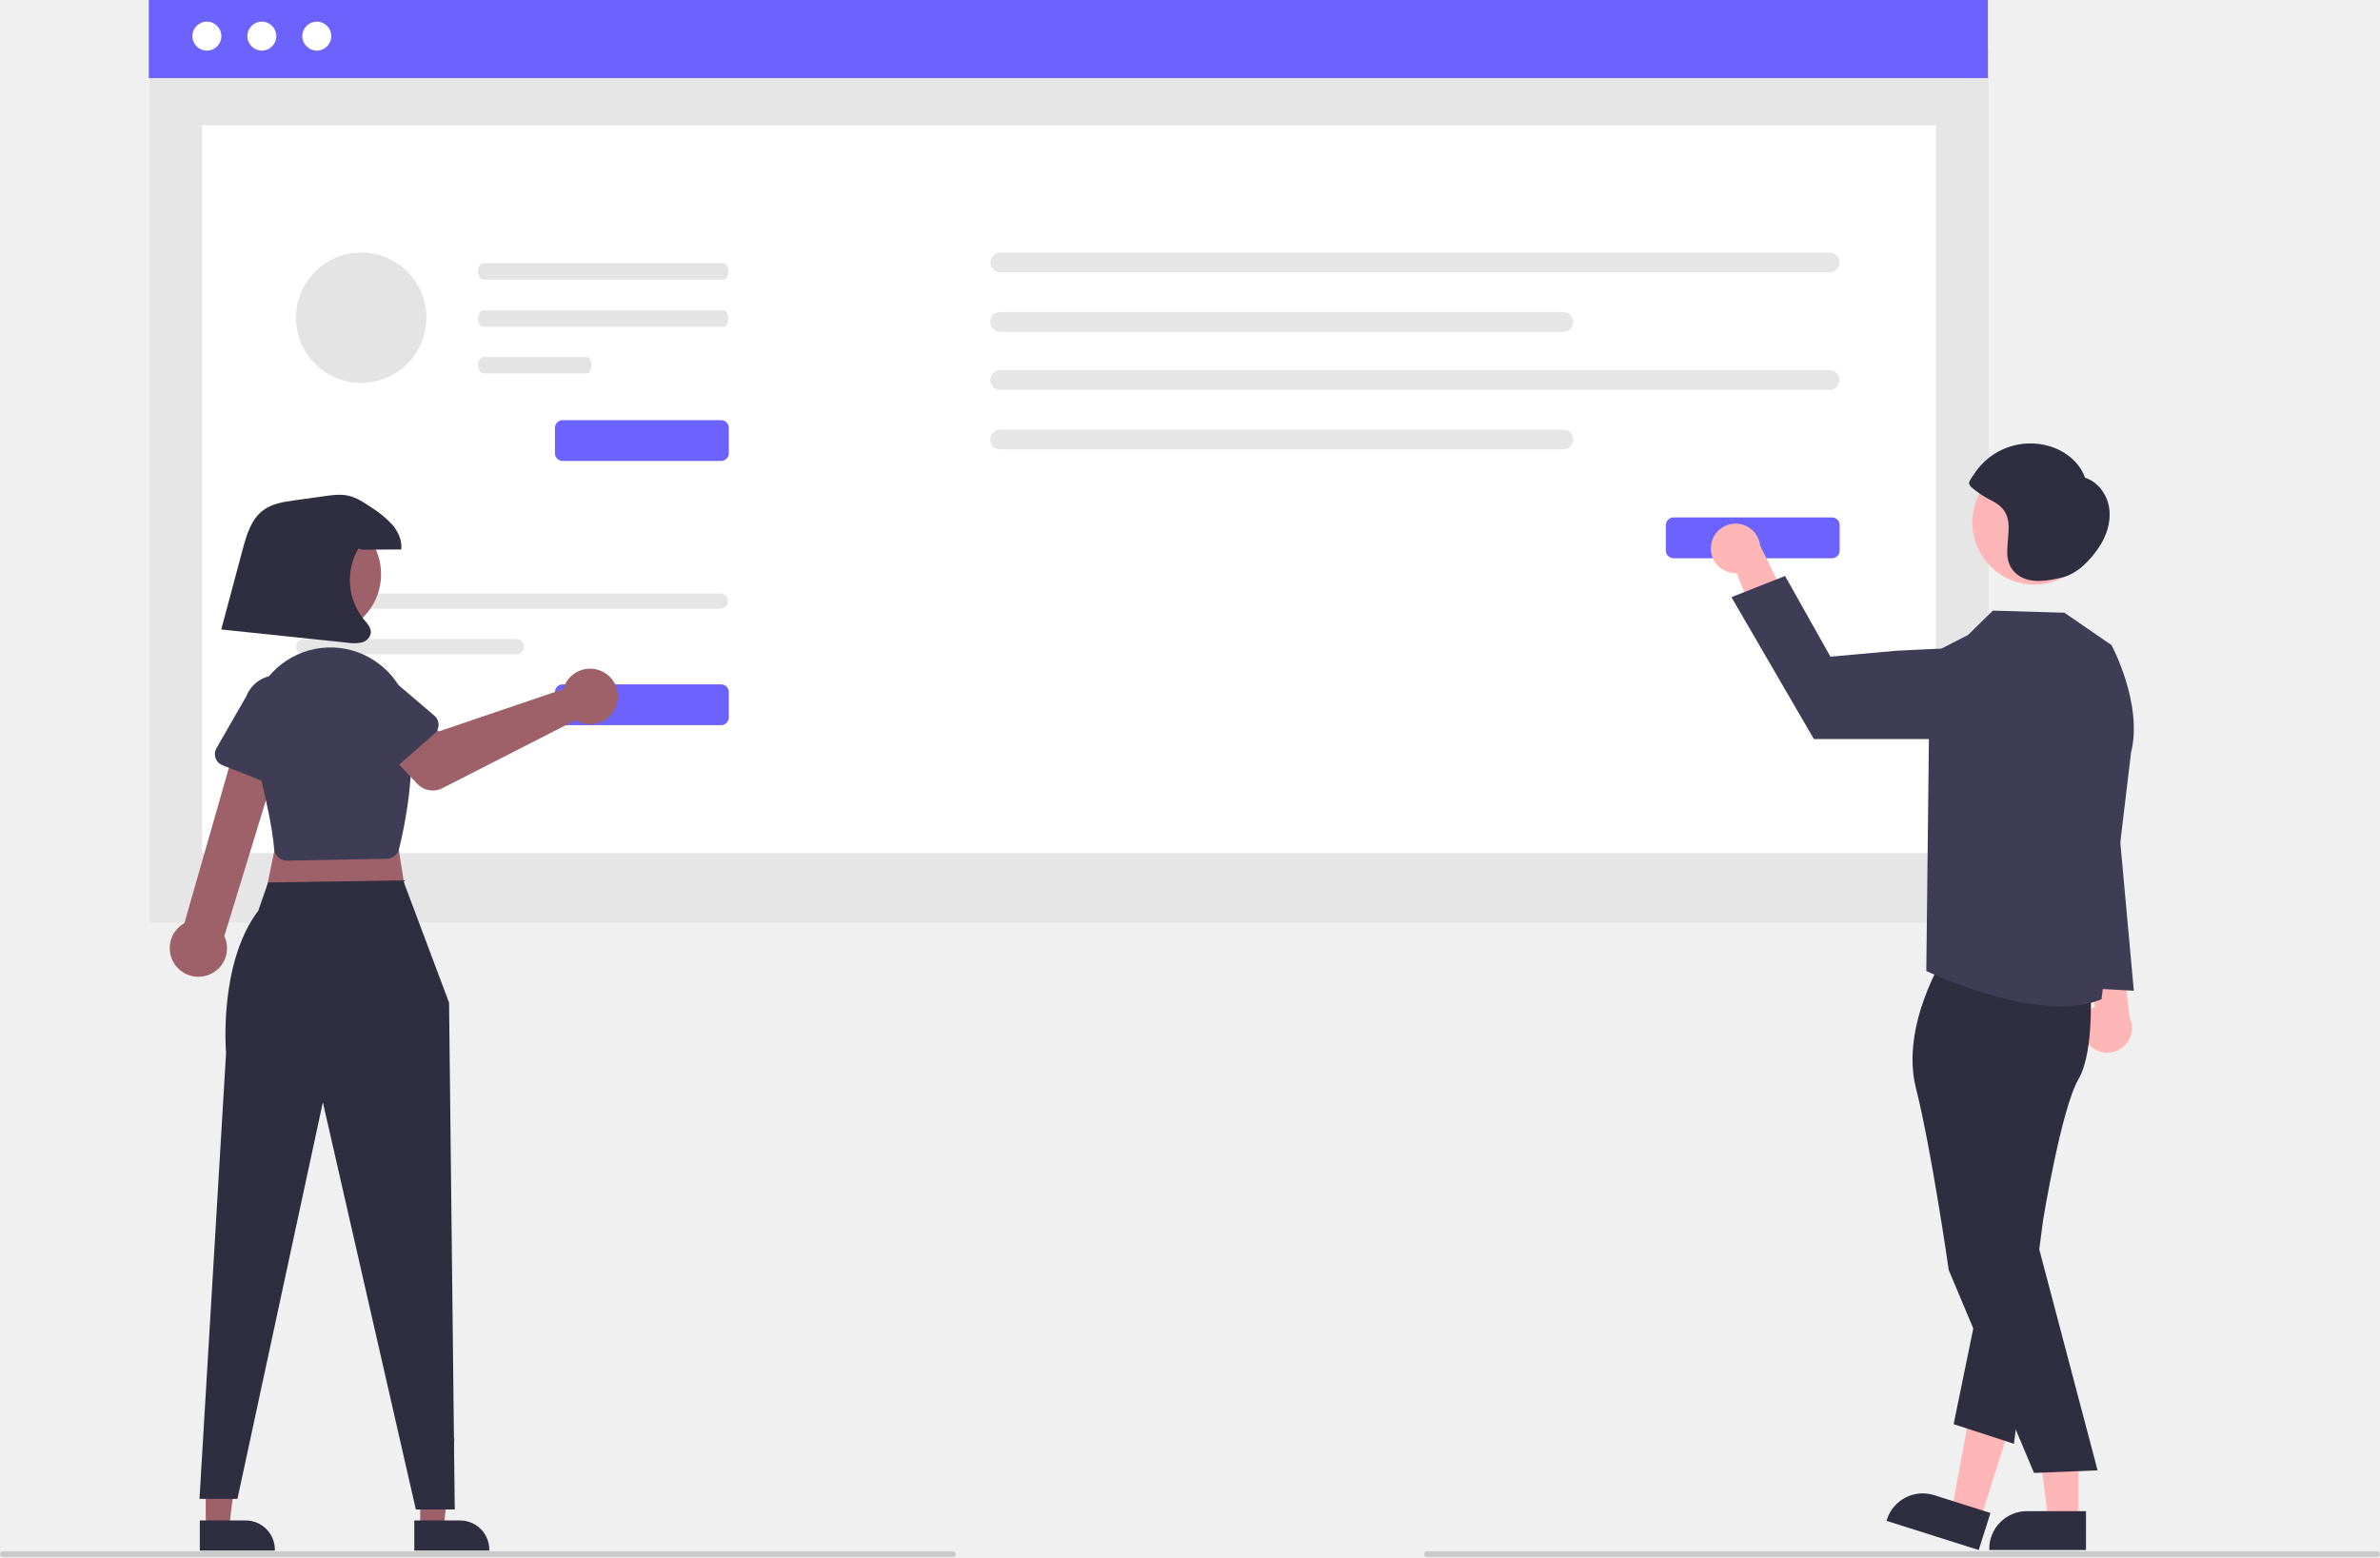
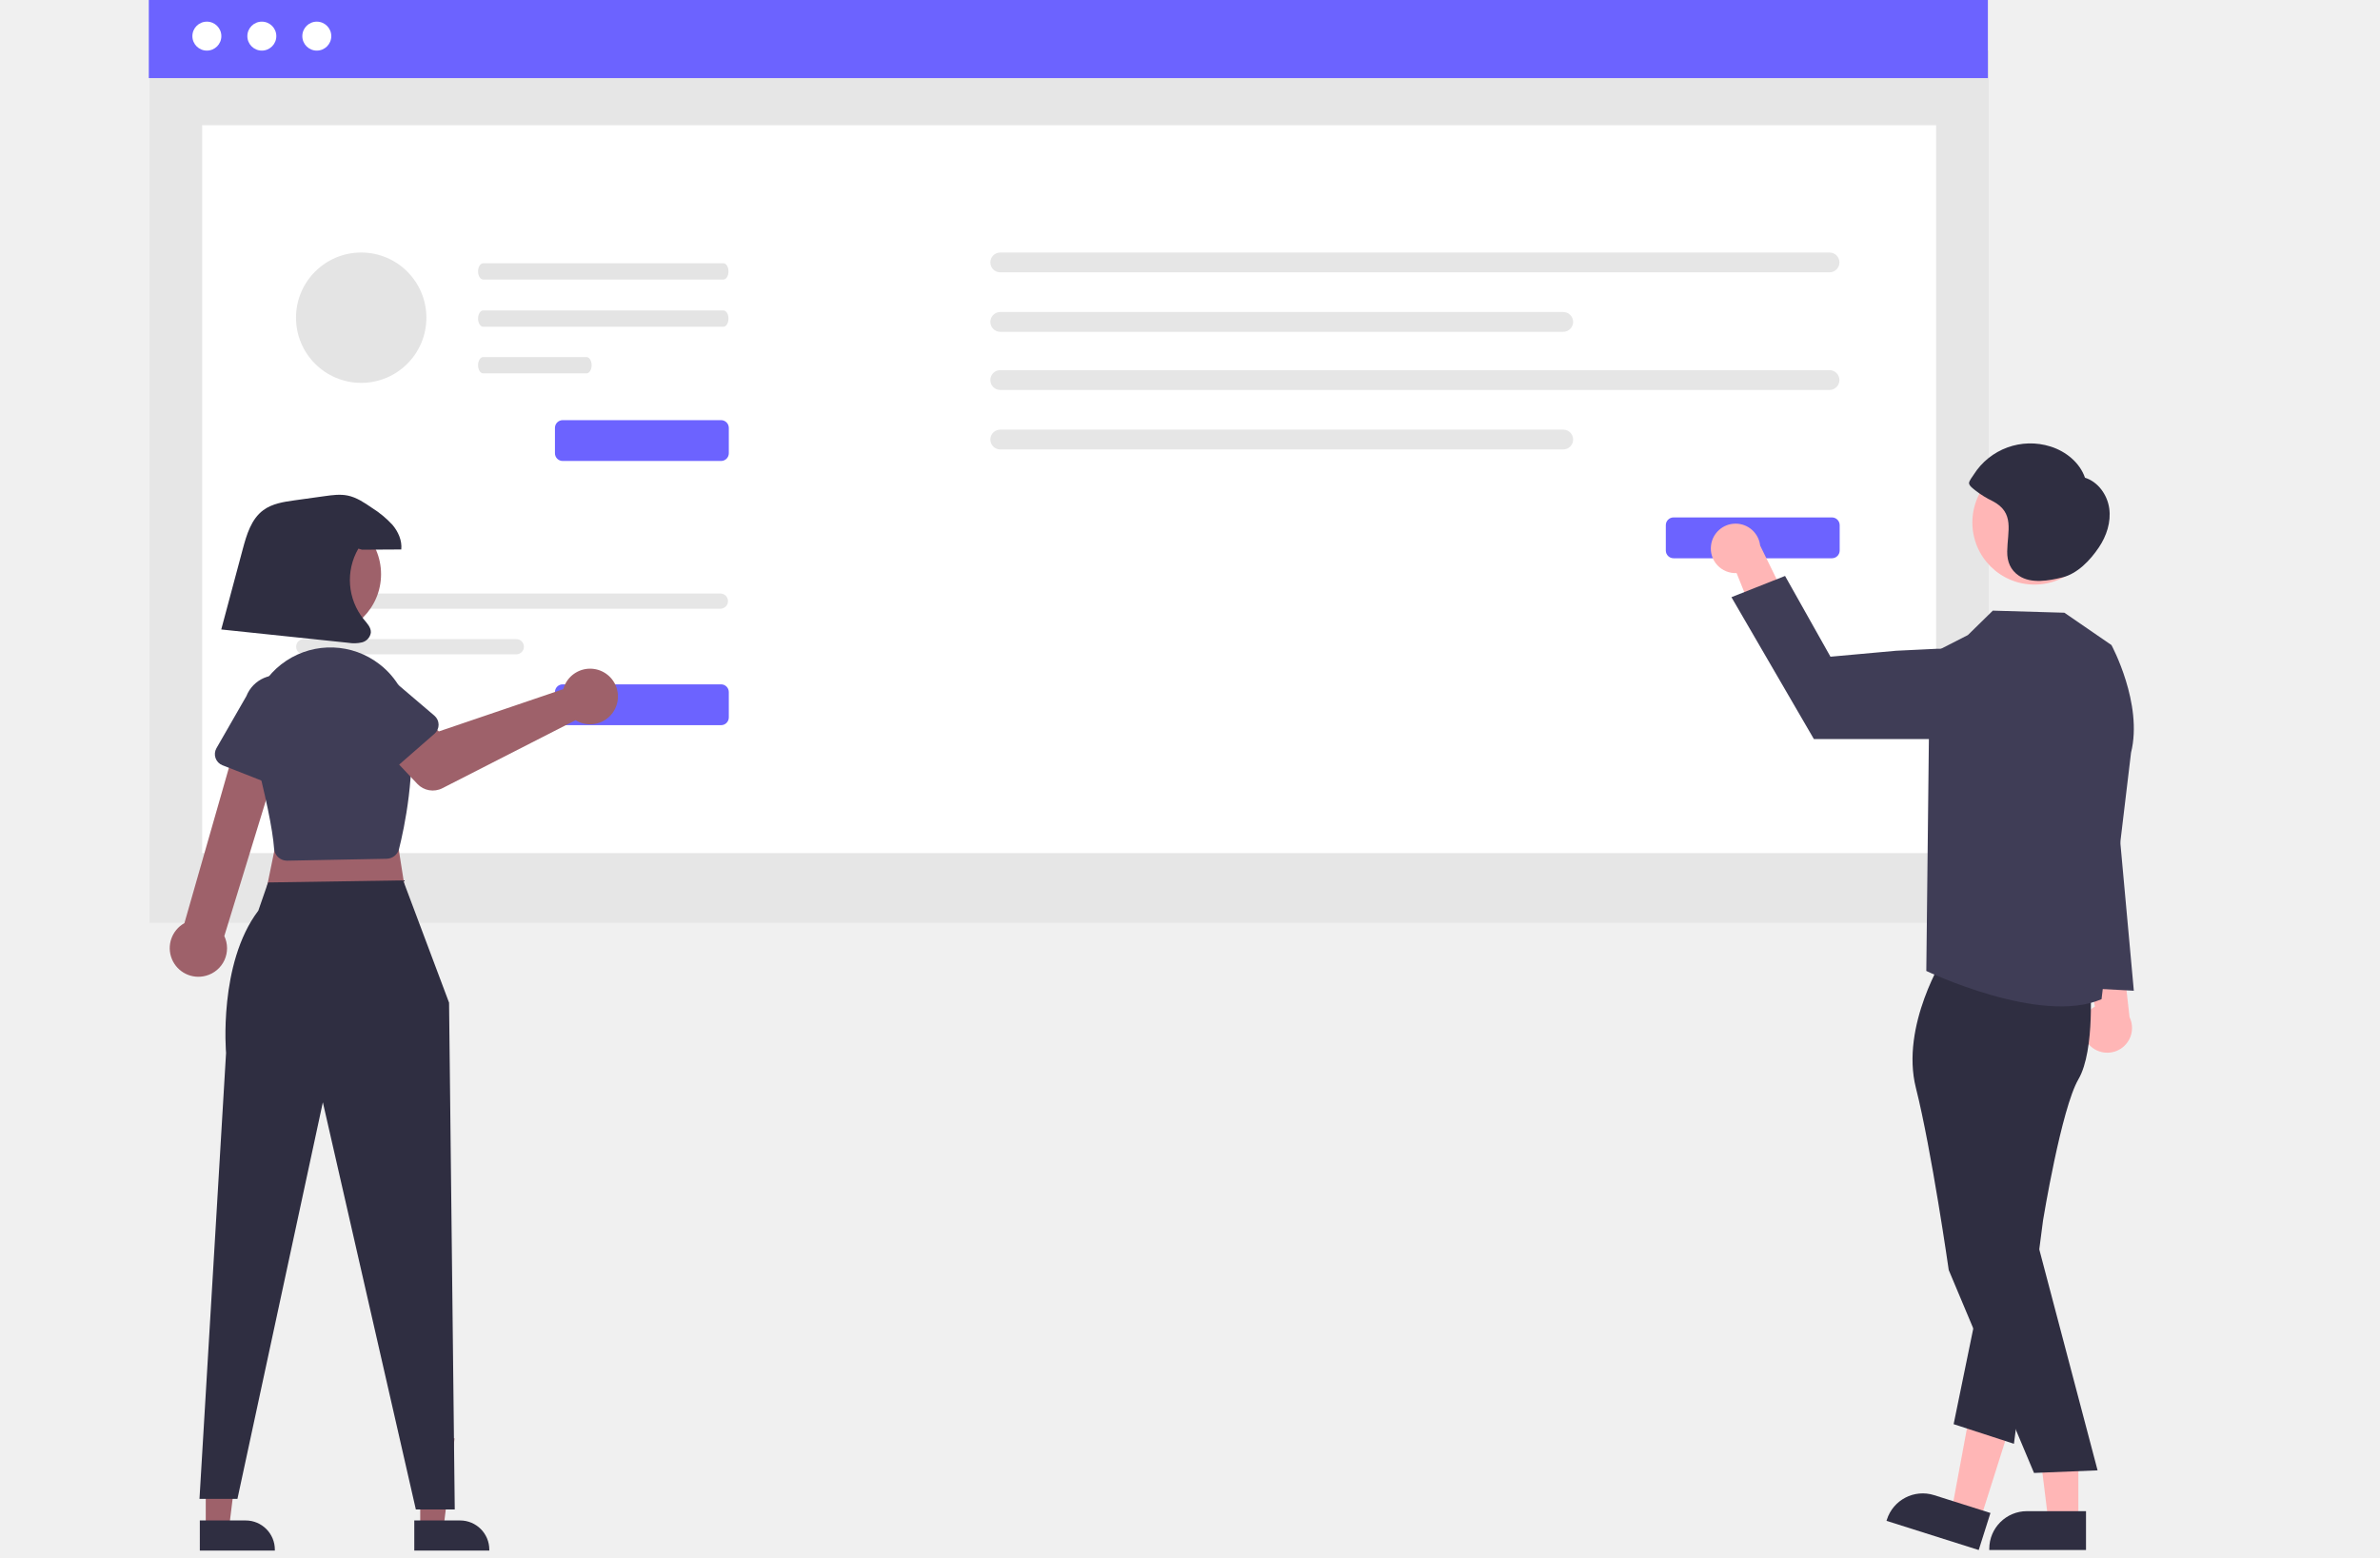
<svg xmlns="http://www.w3.org/2000/svg" data-name="Layer 1" width="972.675" height="636.537" viewBox="0 0 972.675 636.537">
  <path d="M967.084,558.393a10.056,10.056,0,0,1,2.728-15.176l-6.582-35.123,17.12,7.193,3.626,32.251a10.11,10.11,0,0,1-16.892,10.856Z" transform="translate(-113.6623 -131.7314)" fill="#ffb6b6" />
  <rect id="f38b076b-59d8-4a3a-9764-ba710fdc09c8" data-name="Rectangle 62" x="61.138" y="20.606" width="751.606" height="356.65" fill="#e6e6e6" />
  <rect id="a3e272cc-df3f-4d80-b321-62d216886f20" data-name="Rectangle 75" x="82.63" y="51.189" width="708.622" height="297.564" fill="#fff" />
  <rect id="e835d13b-e721-4725-9202-bbf482b4bd3b" data-name="Rectangle 80" x="60.817" width="751.606" height="31.93" fill="#6c63ff" />
  <circle id="be4979c6-1dab-43b6-a6ee-71cd46d62419" data-name="Ellipse 90" cx="84.545" cy="14.769" r="5.918" fill="#fff" />
  <circle id="b0ea5047-583b-4910-b1a7-8a4b76ab40b8" data-name="Ellipse 91" cx="107.009" cy="14.769" r="5.918" fill="#fff" />
  <circle id="f37d9a3e-ad35-4554-bb71-f31101cbe222" data-name="Ellipse 92" cx="129.473" cy="14.769" r="5.918" fill="#fff" />
  <path id="bb164f67-fbc5-46a9-bc53-51bf316e72eb-531" data-name="Path 142" d="M237.734,374.365a3.106,3.106,0,0,0,0,6.211h170.406a3.106,3.106,0,0,0,0-6.211Z" transform="translate(-113.6623 -131.7314)" fill="#e6e6e6" />
  <path id="a443cdab-5007-48b4-8b70-6d9701024bb2-532" data-name="Path 143" d="M237.734,393a3.106,3.106,0,0,0,0,6.211h86.996a3.106,3.106,0,0,0,0-6.211Z" transform="translate(-113.6623 -131.7314)" fill="#e6e6e6" />
  <path id="f7d6bd93-8cee-4d05-900c-0964279c7a84-533" data-name="Path 154" d="M408.355,428.181H343.623a3.166,3.166,0,0,1-3.162-3.162V414.648a3.166,3.166,0,0,1,3.162-3.162h64.731a3.166,3.166,0,0,1,3.162,3.162V425.019A3.166,3.166,0,0,1,408.355,428.181Z" transform="translate(-113.6623 -131.7314)" fill="#6c63ff" />
  <path id="b9375ed9-a91c-4567-8040-b14da9424350-534" data-name="Path 154" d="M408.355,320.181H343.623a3.166,3.166,0,0,1-3.162-3.162V306.648a3.166,3.166,0,0,1,3.162-3.162h64.731a3.166,3.166,0,0,1,3.162,3.162V317.019A3.166,3.166,0,0,1,408.355,320.181Z" transform="translate(-113.6623 -131.7314)" fill="#6c63ff" />
  <path id="e51c2c64-3ae5-421d-97d2-6993e1b4a0e1-535" data-name="Path 142" d="M522.45,234.962a4.052,4.052,0,0,0,0,8.104H861.361a4.052,4.052,0,0,0,0-8.104Z" transform="translate(-113.6623 -131.7314)" fill="#e6e6e6" />
  <path id="bb6ebd78-ef21-4bf3-8138-c36b4f5ae8d3-536" data-name="Path 143" d="M522.45,259.277a4.052,4.052,0,0,0,0,8.104H752.524a4.052,4.052,0,0,0,0-8.104Z" transform="translate(-113.6623 -131.7314)" fill="#e6e6e6" />
  <path id="b0279cb1-e051-4fdd-8ff4-a6bdaa244cb4-537" data-name="Path 142" d="M522.45,283.042a4.052,4.052,0,0,0,0,8.104H861.361a4.052,4.052,0,0,0,0-8.104Z" transform="translate(-113.6623 -131.7314)" fill="#e6e6e6" />
  <path id="b8fe22d0-d29e-4fd2-8057-acce26acd380-538" data-name="Path 143" d="M522.45,307.358a4.052,4.052,0,0,0,0,8.104H752.524a4.052,4.052,0,0,0,0-8.104Z" transform="translate(-113.6623 -131.7314)" fill="#e6e6e6" />
  <path id="e1b0698e-7706-4223-aefd-57a6dfde5692-539" data-name="Path 154" d="M862.355,359.948H797.623a3.166,3.166,0,0,1-3.162-3.162V346.414a3.166,3.166,0,0,1,3.162-3.162h64.731a3.166,3.166,0,0,1,3.162,3.162v10.371A3.166,3.166,0,0,1,862.355,359.948Z" transform="translate(-113.6623 -131.7314)" fill="#6c63ff" />
  <path id="f8f2501b-24d6-4bc5-9452-5f6747352c8d-540" data-name="Path 155" d="M311.127,239.351c-1.15.004-2.081,1.497-2.078,3.336.002,1.834.931,3.319,2.078,3.323h98.18c1.15-.004,2.081-1.497,2.078-3.336-.002-1.834-.931-3.319-2.078-3.323Z" transform="translate(-113.6623 -131.7314)" fill="#e4e4e4" />
  <path id="bf240ba4-7ac6-4616-9791-82be96e2dade-541" data-name="Path 156" d="M311.127,258.643c-1.15.004-2.081,1.497-2.078,3.336.002,1.834.931,3.319,2.078,3.323h98.18c1.15-.004,2.081-1.497,2.078-3.336-.002-1.834-.931-3.319-2.078-3.323Z" transform="translate(-113.6623 -131.7314)" fill="#e4e4e4" />
  <path id="a4452d36-433f-4f97-99ed-f04c2decb731-542" data-name="Path 157" d="M311.127,277.702c-1.15.004-2.081,1.497-2.078,3.336.002,1.834.931,3.319,2.078,3.323h42.247c1.15-.004,2.081-1.497,2.078-3.336-.002-1.834-.931-3.319-2.078-3.323Z" transform="translate(-113.6623 -131.7314)" fill="#e4e4e4" />
  <circle cx="147.615" cy="129.872" r="26.642" fill="#e4e4e4" />
  <path d="M812.935,354.671a10.056,10.056,0,0,0,10.453,11.335l13.316,33.161,10.577-15.263-14.266-29.151a10.11,10.11,0,0,0-20.079-.082Z" transform="translate(-113.6623 -131.7314)" fill="#ffb6b6" />
  <polygon points="849.397 621.765 837.138 621.765 831.305 574.477 849.4 574.478 849.397 621.765" fill="#ffb6b6" />
  <path d="M966.186,765.381l-39.531-.001v-.5A15.387,15.387,0,0,1,942.042,749.493h.001l24.144.001Z" transform="translate(-113.6623 -131.7314)" fill="#2f2e41" />
  <polygon points="809.279 621.376 797.591 617.675 806.302 570.832 823.552 576.294 809.279 621.376" fill="#ffb6b6" />
  <path d="M922.336,765.381l-37.687-11.932.151-.477A15.387,15.387,0,0,1,904.112,742.947l.001 0,23.018,7.288Z" transform="translate(-113.6623 -131.7314)" fill="#2f2e41" />
  <path d="M908.421,522.381s-18.19,28.562-11.762,54.054,13.428,74.492,13.428,74.492l34.852,82.943,25.98-1.06-25.8-97.793,1.02-65.386s17.932-31.249,14.44-40.977S908.421,522.381,908.421,522.381Z" transform="translate(-113.6623 -131.7314)" fill="#2f2e41" />
  <path d="M967.849,532.593s2.238,28.335-4.762,40.335-14.458,57.673-14.458,57.673l-11.898,91.346-24.644-8.02L933.101,611.585l16.517-80.504Z" transform="translate(-113.6623 -131.7314)" fill="#2f2e41" />
  <path d="M976.586,395.427l-19.228-13.216-29.26-.85-10.19,9.99-15.55,7.941-1.44,129.364s46.565,22.319,71.617,11.546l12.051-100.774C989.586,419.427,976.586,395.427,976.586,395.427Z" transform="translate(-113.6623 -131.7314)" fill="#3f3d56" />
  <path d="M906.264,433.861H854.976l-33.696-58.002,21.911-8.679,18.556,33.008,26.857-2.431,16.769-.811a18.468,18.468,0,0,1,19.222,20.697h0A18.49,18.49,0,0,1,906.264,433.861Z" transform="translate(-113.6623 -131.7314)" fill="#3f3d56" />
  <circle cx="831.452" cy="213.606" r="25.37" fill="#ffb6b6" />
  <path d="M975.683,339.566c-.779-5.57-4.551-10.858-9.916-12.546-2.131-6.189-7.776-10.745-14.012-12.731a27.372,27.372,0,0,0-31.467,11.477c-.477.75-1.945,2.594-1.904,3.49.052,1.137,1.792,2.312,2.666,3.029a39.086,39.086,0,0,0,6.97,4.302c9.123,4.73,6.086,12.162,5.962,20.585-.06,4.093,1.306,7.588,4.797,9.926,5.037,3.374,12.246,2.032,17.727.678,6.219-1.537,11.389-7,14.936-12.268C974.583,350.842,976.462,345.135,975.683,339.566Z" transform="translate(-113.6623 -131.7314)" fill="#2f2e41" />
  <polygon points="862.197 296.725 872.069 405.008 840.352 403.307 862.197 296.725" fill="#3f3d56" />
-   <path d="M1085.147,768.269H696.853a1.191,1.191,0,0,1,0-2.381h388.294a1.191,1.191,0,0,1,0,2.381Z" transform="translate(-113.6623 -131.7314)" fill="#cacaca" />
  <polygon points="84.089 624.666 93.598 624.666 98.122 587.987 84.087 587.987 84.089 624.666" fill="#9e616a" />
  <path d="M195.326,753.293,214.053,753.292h.001a11.935,11.935,0,0,1,11.935,11.934v.388l-30.662.001Z" transform="translate(-113.6623 -131.7314)" fill="#2f2e41" />
  <polygon points="171.738 624.666 181.247 624.666 185.771 587.987 171.736 587.987 171.738 624.666" fill="#9e616a" />
  <path d="M282.974,753.293l18.727-.001h.001a11.935,11.935,0,0,1,11.935,11.934v.388l-30.662.001Z" transform="translate(-113.6623 -131.7314)" fill="#2f2e41" />
  <polygon points="160.256 329.996 166.461 369.554 107.512 370.33 115.268 332.323 160.256 329.996" fill="#9e616a" />
  <path d="M278.413,491.627l18.775,49.993,2.327,207.179H283.614l-38.007-166.457-34.904,162.112H195.19l10.859-182.279s-3.202-36.585,13.186-58.174l3.989-11.525Z" transform="translate(-113.6623 -131.7314)" fill="#2f2e41" />
  <path d="M197.878,530.599a11.637,11.637,0,0,0,7.456-16.211l25.078-81.761-18.446-3.656-22.936,80.142a11.7,11.7,0,0,0,8.848,21.486Z" transform="translate(-113.6623 -131.7314)" fill="#9e616a" />
  <path d="M230.953,483.575a5.285,5.285,0,0,1-1.025-.101h0a5.301,5.301,0,0,1-4.246-4.803c-.583-7.984-3.472-21.88-8.587-41.305a32.691,32.691,0,0,1,51.621-34.137,32.269,32.269,0,0,1,12.45,22.068c2.542,22.388-2.251,44.865-4.429,53.49a5.312,5.312,0,0,1-5.035,4.002L231.066,483.574C231.028,483.575,230.991,483.575,230.953,483.575Z" transform="translate(-113.6623 -131.7314)" fill="#3f3d56" />
  <path d="M344.481,411.757a11.402,11.402,0,0,0-.6,1.692l-50.864,17.284-9.828-8.586-14.897,13.139,15.922,16.891a8.666,8.666,0,0,0,10.248,1.773l54.428-27.802a11.371,11.371,0,1,0-4.409-14.392Z" transform="translate(-113.6623 -131.7314)" fill="#9e616a" />
  <path d="M291.244,431.678l-18.542,16.195a4.875,4.875,0,0,1-7.308-1.037l-13.263-20.653a13.537,13.537,0,0,1,20.444-17.751l18.624,15.864a4.875,4.875,0,0,1,.045,7.381Z" transform="translate(-113.6623 -131.7314)" fill="#3f3d56" />
  <path d="M227.482,453.561l-22.914-9.002a4.875,4.875,0,0,1-2.445-6.965l12.226-21.283a13.537,13.537,0,0,1,25.171,9.974l-5.506,23.837a4.875,4.875,0,0,1-6.531,3.438Z" transform="translate(-113.6623 -131.7314)" fill="#3f3d56" />
  <circle cx="130.806" cy="234.729" r="24.925" fill="#9e616a" />
-   <path d="M503.147,768.269H114.853a1.191,1.191,0,0,1,0-2.381H503.147a1.191,1.191,0,0,1,0,2.381Z" transform="translate(-113.6623 -131.7314)" fill="#cacaca" />
  <path d="M261.614,356.441q8.021-.045,16.043-.09c.38-3.645-1.242-7.271-3.605-10.071a41.058,41.058,0,0,0-8.446-6.982c-3.067-2.105-6.245-4.258-9.892-4.994-3.057-.617-6.216-.189-9.304.241q-6.143.854-12.285,1.708c-4.495.625-9.198,1.332-12.849,4.028-4.938,3.646-6.826,10.034-8.413,15.962l-8.782,32.816,51.871,5.441a14.261,14.261,0,0,0,5.653-.164,4.859,4.859,0,0,0,3.615-3.952c.149-2.115-1.529-3.847-2.892-5.472a25.562,25.562,0,0,1-2.205-28.906Z" transform="translate(-113.6623 -131.7314)" fill="#2f2e41" />
</svg>
